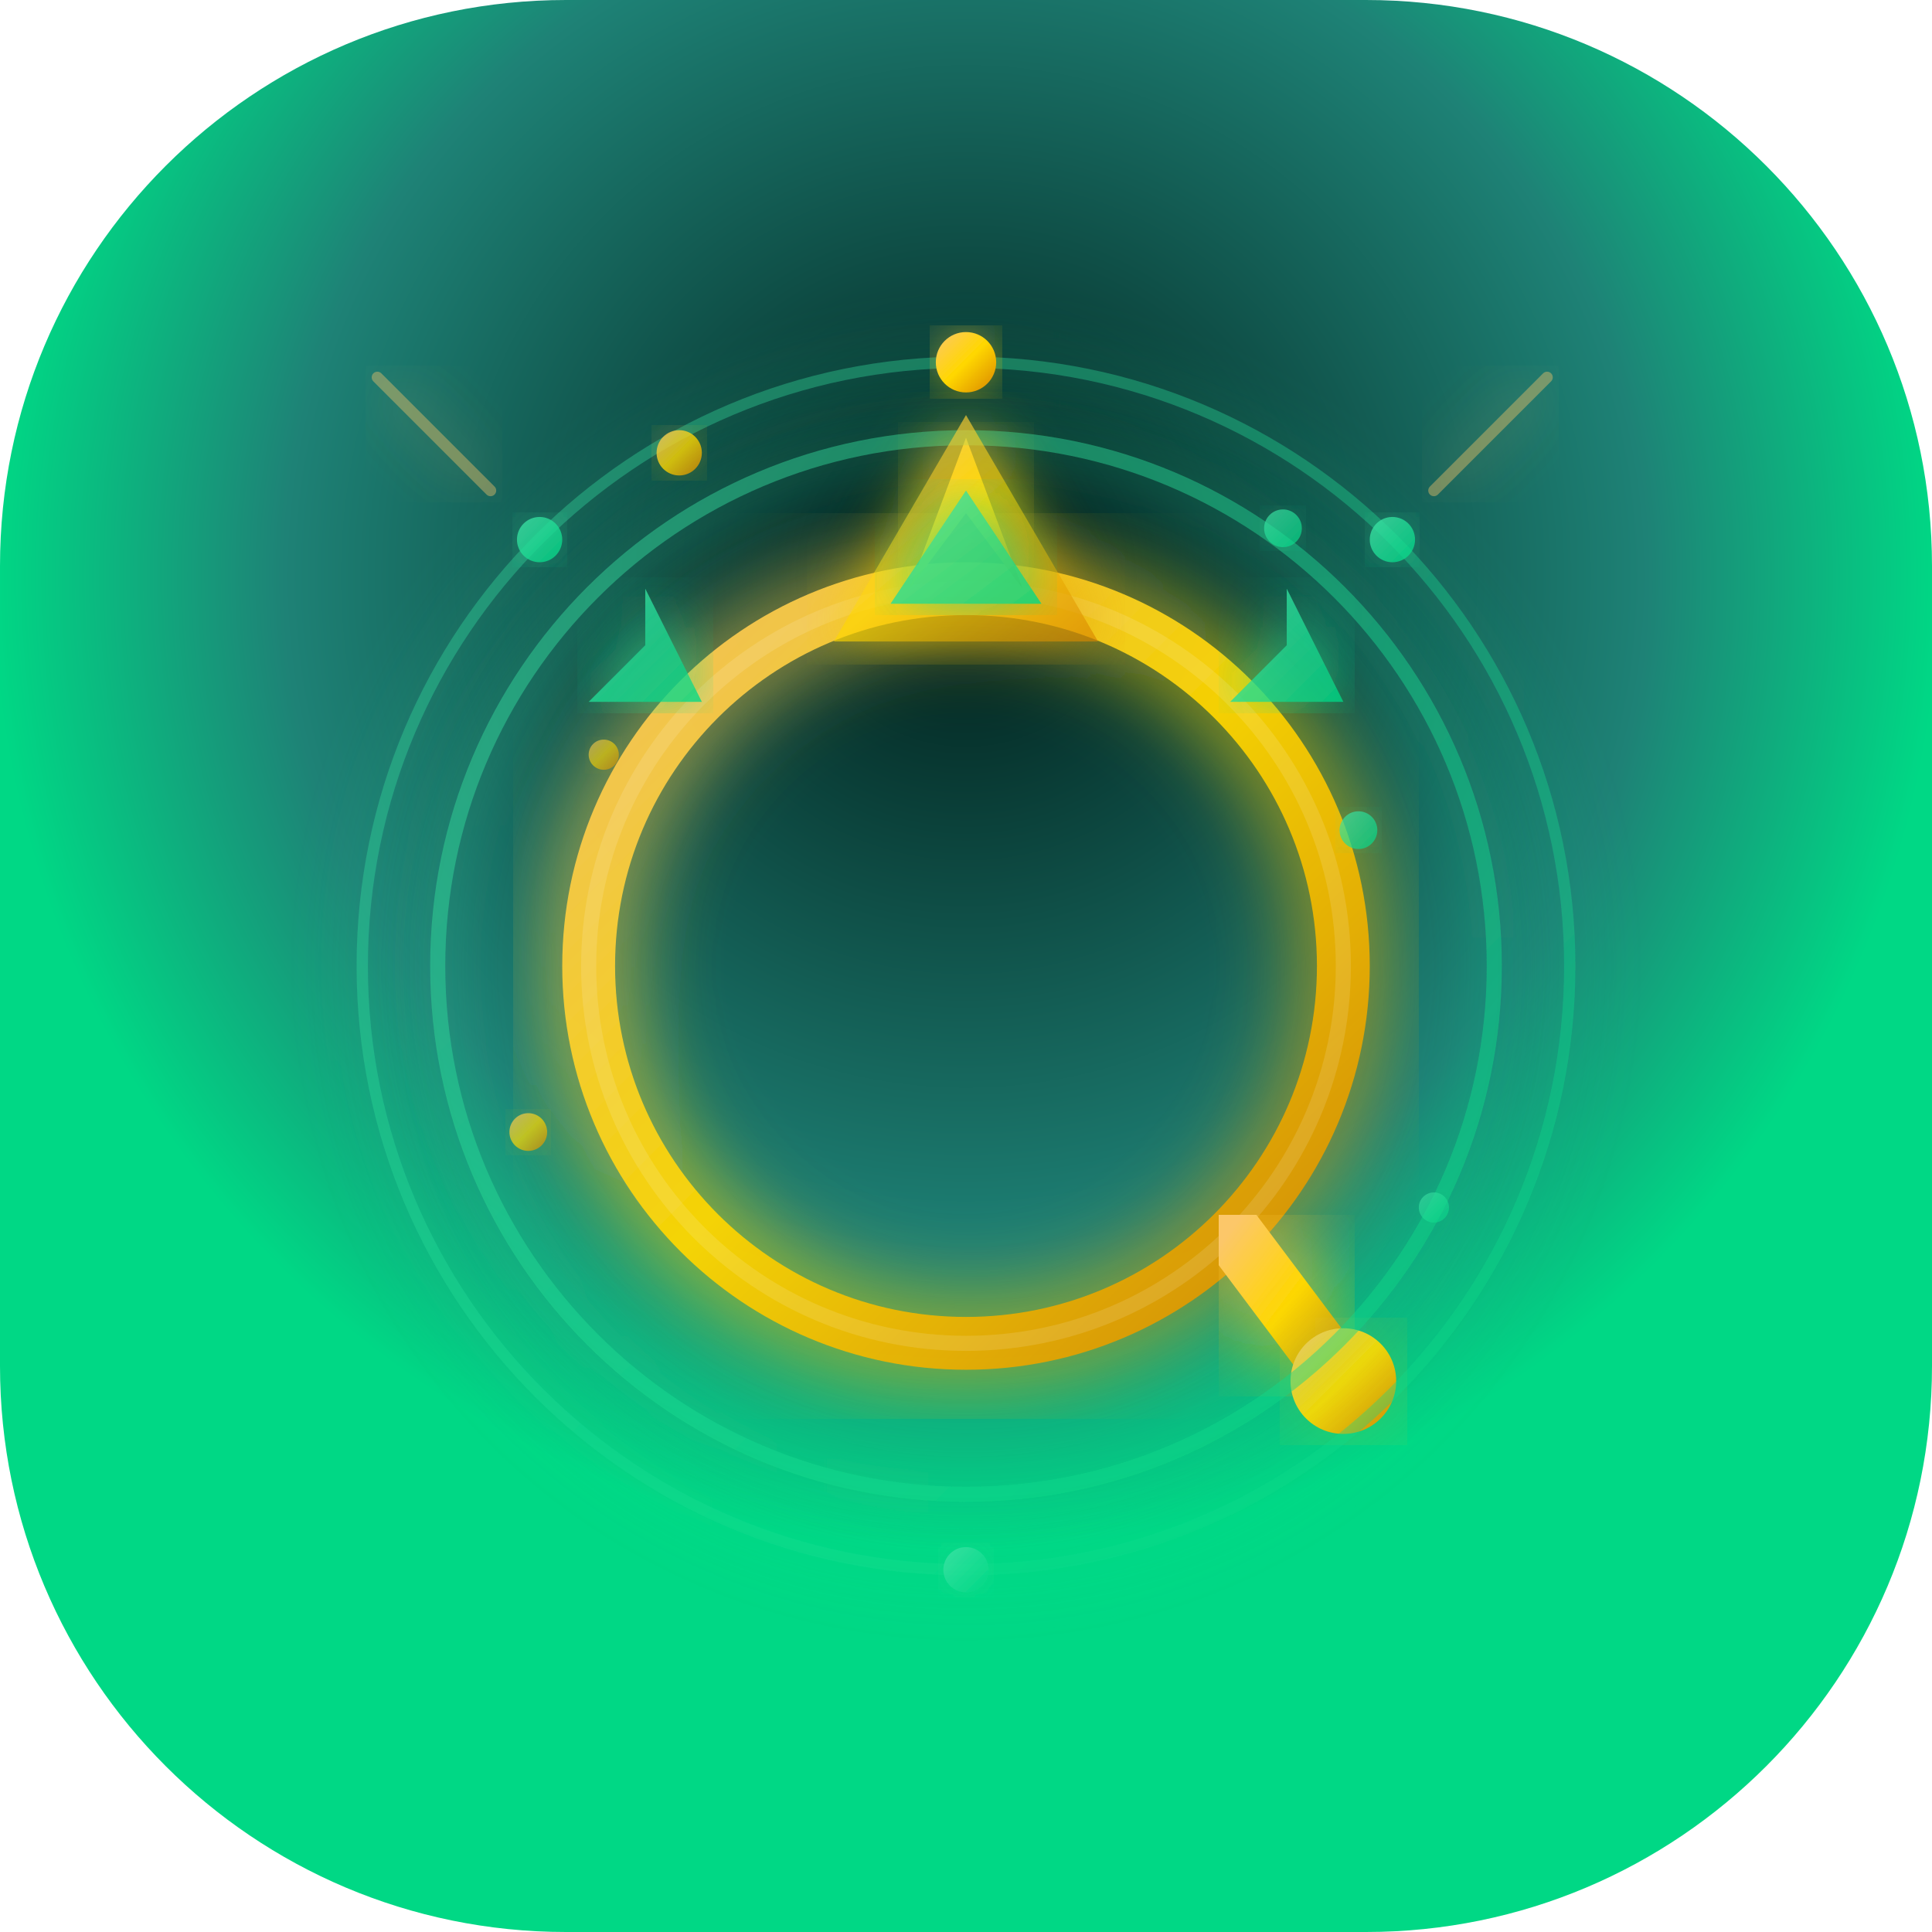
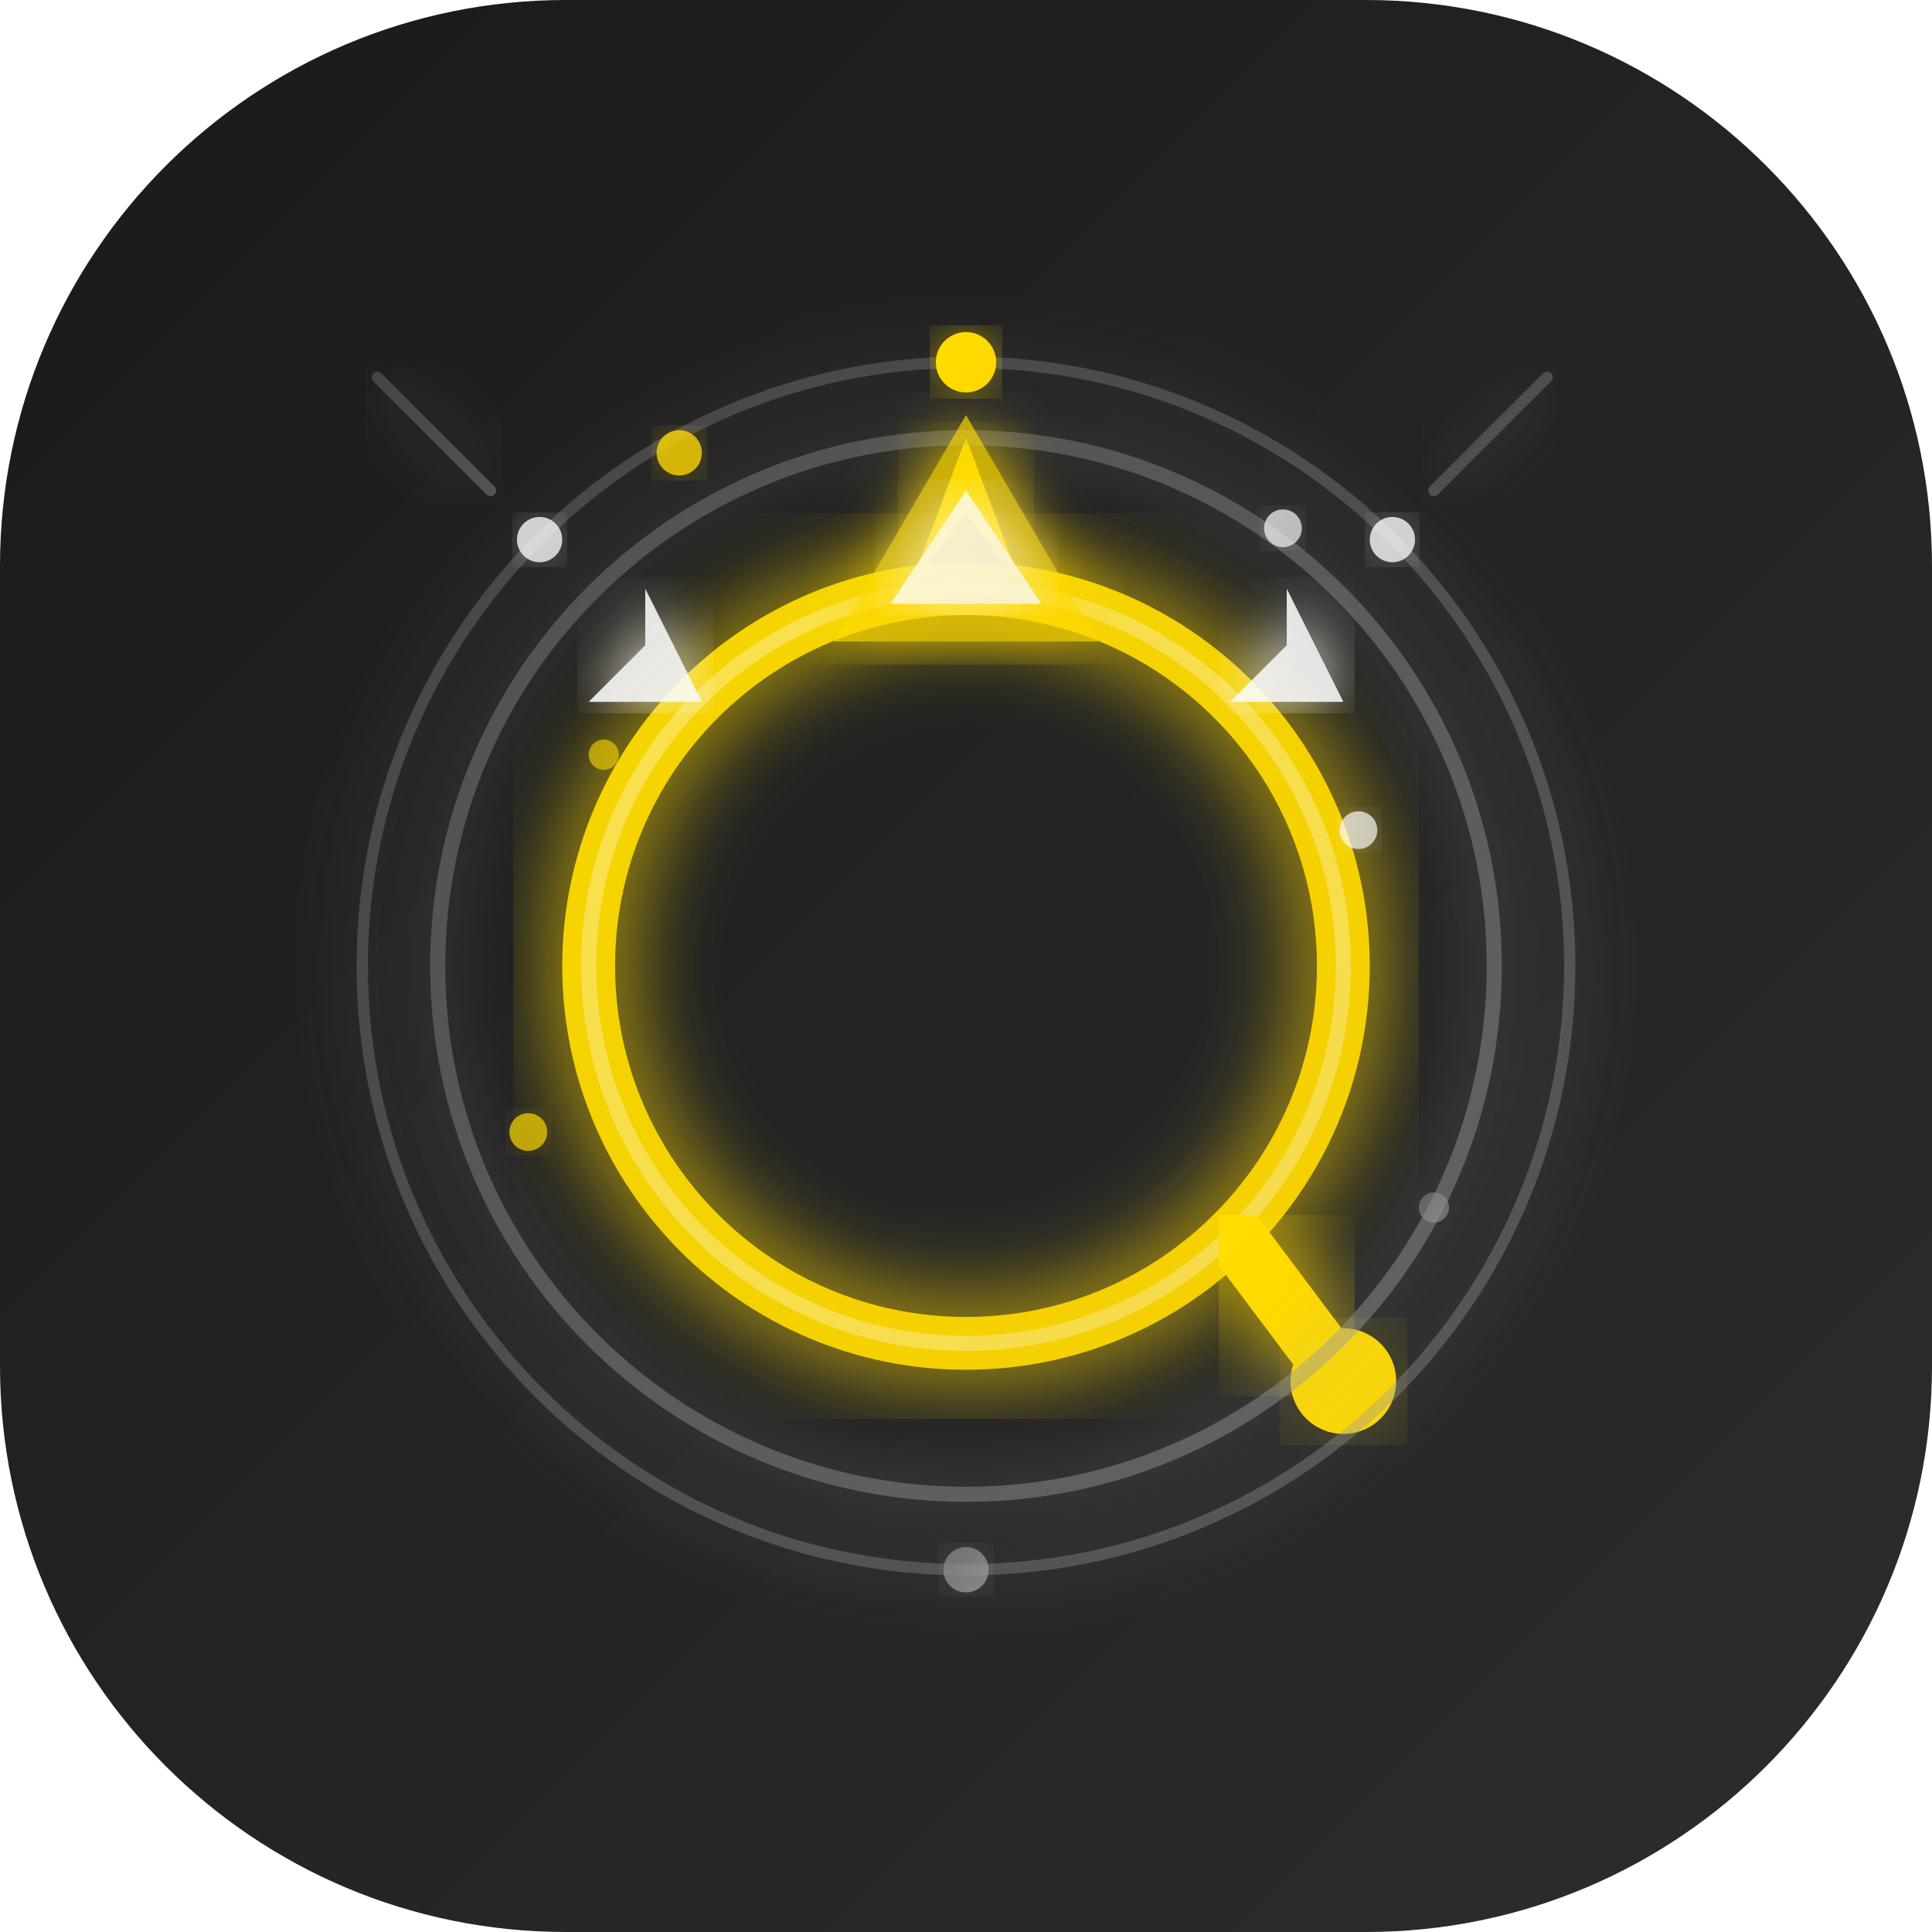
<svg xmlns="http://www.w3.org/2000/svg" width="200" height="200" viewBox="0 0 512 512" fill="none">
  <defs>
-     <radialGradient id="bgGradient" cx="50%" cy="30%">
-       <stop offset="0%" style="stop-color:#001c18;stop-opacity:1" />
-       <stop offset="70%" style="stop-color:#1e8276;stop-opacity:1" />
-       <stop offset="100%" style="stop-color:#00d885;stop-opacity:1" />
-     </radialGradient>
-     <linearGradient id="goldGradient" x1="0%" y1="0%" x2="100%" y2="100%">
-       <stop offset="0%" style="stop-color:#fcc769;stop-opacity:1" />
-       <stop offset="50%" style="stop-color:#ffd700;stop-opacity:1" />
-       <stop offset="100%" style="stop-color:#d88500;stop-opacity:1" />
+     <linearGradient id="bgGradient" x1="0%" y1="0%" x2="100%" y2="100%">
+       <stop offset="0%" style="stop-color:#1a1a1a;stop-opacity:1" />
+       <stop offset="100%" style="stop-color:#2d2d2d;stop-opacity:1" />
    </linearGradient>
-     <linearGradient id="greenGradient" x1="0%" y1="0%" x2="100%" y2="100%">
-       <stop offset="0%" style="stop-color:#43e3a7;stop-opacity:1" />
-       <stop offset="100%" style="stop-color:#00d885;stop-opacity:1" />
+     <linearGradient id="yellowGradient" x1="0%" y1="0%" x2="100%" y2="100%">
+       <stop offset="0%" style="stop-color:#FFDD00;stop-opacity:1" />
+       <stop offset="100%" style="stop-color:#FFD700;stop-opacity:1" />
+     </linearGradient>
+     <linearGradient id="whiteGradient" x1="0%" y1="0%" x2="100%" y2="100%">
+       <stop offset="0%" style="stop-color:#ffffff;stop-opacity:1" />
+       <stop offset="100%" style="stop-color:#f8f8f8;stop-opacity:1" />
+     </linearGradient>
+     <linearGradient id="grayGradient" x1="0%" y1="0%" x2="100%" y2="100%">
+       <stop offset="0%" style="stop-color:#808080;stop-opacity:1" />
+       <stop offset="100%" style="stop-color:#a0a0a0;stop-opacity:1" />
    </linearGradient>
    <filter id="glow">
      <feGaussianBlur stdDeviation="8" result="coloredBlur" />
      <feMerge>
        <feMergeNode in="coloredBlur" />
        <feMergeNode in="SourceGraphic" />
      </feMerge>
    </filter>
    <filter id="strongGlow">
      <feGaussianBlur stdDeviation="12" result="coloredBlur" />
      <feMerge>
        <feMergeNode in="coloredBlur" />
        <feMergeNode in="SourceGraphic" />
      </feMerge>
    </filter>
    <filter id="ultraGlow">
      <feGaussianBlur stdDeviation="20" result="coloredBlur" />
      <feMerge>
        <feMergeNode in="coloredBlur" />
        <feMergeNode in="SourceGraphic" />
      </feMerge>
    </filter>
  </defs>
  <rect width="512" height="512" rx="150" ry="150" fill="url(#bgGradient)" />
  <g transform="translate(256, 256)">
-     <circle cx="0" cy="0" r="100" stroke="url(#goldGradient)" stroke-width="14" fill="none" stroke-linecap="round" filter="url(#strongGlow)" opacity="0.95" />
-     <circle cx="0" cy="0" r="100" stroke="rgba(255,255,255,0.2)" stroke-width="4" fill="none" opacity="0.6" />
-     <path d="M 70,70 Q 85,90 100,110" stroke="url(#goldGradient)" stroke-width="16" stroke-linecap="round" fill="none" filter="url(#strongGlow)" />
-     <circle cx="100" cy="110" r="14" fill="url(#goldGradient)" filter="url(#ultraGlow)" />
+     <circle cx="0" cy="0" r="100" stroke="url(#yellowGradient)" stroke-width="14" fill="none" stroke-linecap="round" filter="url(#strongGlow)" opacity="0.95" />
+     <circle cx="0" cy="0" r="100" stroke="url(#whiteGradient)" stroke-width="4" fill="none" opacity="0.3" />
+     <path d="M 70,70 Q 85,90 100,110" stroke="url(#yellowGradient)" stroke-width="16" stroke-linecap="round" fill="none" filter="url(#strongGlow)" />
+     <circle cx="100" cy="110" r="14" fill="url(#yellowGradient)" filter="url(#ultraGlow)" />
  </g>
  <g transform="translate(256, 256)">
-     <path d="M 0,-120 L -15,-100 L 0,-140 L 15,-100 Z" fill="url(#goldGradient)" filter="url(#strongGlow)" />
-     <line x1="0" y1="-120" x2="0" y2="-160" stroke="url(#goldGradient)" stroke-width="12" stroke-linecap="round" filter="url(#glow)" />
-     <path d="M 85,-85 L 70,-70 L 100,-70 L 85,-100 Z" fill="url(#greenGradient)" filter="url(#glow)" opacity="0.8" />
-     <path d="M -85,-85 L -100,-70 L -70,-70 L -85,-100 Z" fill="url(#greenGradient)" filter="url(#glow)" opacity="0.8" />
+     <path d="M 0,-120 L -15,-100 L 0,-140 L 15,-100 Z" fill="url(#yellowGradient)" filter="url(#strongGlow)" />
+     <line x1="0" y1="-120" x2="0" y2="-160" stroke="url(#yellowGradient)" stroke-width="12" stroke-linecap="round" filter="url(#glow)" />
+     <path d="M 85,-85 L 70,-70 L 100,-70 L 85,-100 Z" fill="url(#whiteGradient)" filter="url(#glow)" opacity="0.9" />
+     <path d="M -85,-85 L -100,-70 L -70,-70 L -85,-100 Z" fill="url(#whiteGradient)" filter="url(#glow)" opacity="0.9" />
  </g>
  <g transform="translate(256, 256)">
-     <circle cx="0" cy="0" r="140" stroke="url(#greenGradient)" stroke-width="4" fill="none" opacity="0.5" filter="url(#glow)" />
-     <circle cx="0" cy="0" r="160" stroke="url(#greenGradient)" stroke-width="3" fill="none" opacity="0.4" filter="url(#glow)" />
-     <circle cx="0" cy="-160" r="8" fill="url(#goldGradient)" filter="url(#glow)" />
-     <circle cx="113" cy="-113" r="6" fill="url(#greenGradient)" filter="url(#glow)" opacity="0.8" />
-     <circle cx="-113" cy="-113" r="6" fill="url(#greenGradient)" filter="url(#glow)" opacity="0.8" />
-     <circle cx="0" cy="160" r="6" fill="url(#greenGradient)" filter="url(#glow)" opacity="0.8" />
+     <circle cx="0" cy="0" r="140" stroke="url(#grayGradient)" stroke-width="4" fill="none" opacity="0.5" filter="url(#glow)" />
+     <circle cx="0" cy="0" r="160" stroke="url(#grayGradient)" stroke-width="3" fill="none" opacity="0.4" filter="url(#glow)" />
+     <circle cx="0" cy="-160" r="8" fill="url(#yellowGradient)" filter="url(#glow)" />
+     <circle cx="113" cy="-113" r="6" fill="url(#whiteGradient)" filter="url(#glow)" opacity="0.8" />
+     <circle cx="-113" cy="-113" r="6" fill="url(#whiteGradient)" filter="url(#glow)" opacity="0.8" />
+     <circle cx="0" cy="160" r="6" fill="url(#grayGradient)" filter="url(#glow)" opacity="0.8" />
  </g>
  <g transform="translate(256, 150)">
-     <path d="M 0,-40 L -35,20 L 35,20 Z" fill="url(#goldGradient)" opacity="0.7" filter="url(#glow)" />
-     <path d="M 0,-20 L -20,10 L 20,10 Z" fill="url(#greenGradient)" opacity="0.8" filter="url(#glow)" />
+     <path d="M 0,-40 L -35,20 L 35,20 Z" fill="url(#yellowGradient)" opacity="0.7" filter="url(#glow)" />
+     <path d="M 0,-20 L -20,10 L 20,10 Z" fill="url(#whiteGradient)" opacity="0.8" filter="url(#glow)" />
  </g>
-   <circle cx="180" cy="120" r="6" fill="url(#goldGradient)" opacity="0.8" filter="url(#glow)" />
-   <circle cx="340" cy="140" r="5" fill="url(#greenGradient)" opacity="0.7" filter="url(#glow)" />
-   <circle cx="160" cy="200" r="4" fill="url(#goldGradient)" opacity="0.6" filter="url(#glow)" />
-   <circle cx="360" cy="220" r="5" fill="url(#greenGradient)" opacity="0.7" filter="url(#glow)" />
-   <circle cx="140" cy="300" r="5" fill="url(#goldGradient)" opacity="0.7" filter="url(#glow)" />
-   <circle cx="380" cy="320" r="4" fill="url(#greenGradient)" opacity="0.6" filter="url(#glow)" />
-   <line x1="100" y1="100" x2="130" y2="130" stroke="rgba(252,199,105,0.4)" stroke-width="3" stroke-linecap="round" filter="url(#glow)" />
-   <line x1="410" y1="100" x2="380" y2="130" stroke="rgba(252,199,105,0.4)" stroke-width="3" stroke-linecap="round" filter="url(#glow)" />
+   <circle cx="180" cy="120" r="6" fill="url(#yellowGradient)" opacity="0.8" filter="url(#glow)" />
+   <circle cx="340" cy="140" r="5" fill="url(#whiteGradient)" opacity="0.7" filter="url(#glow)" />
+   <circle cx="160" cy="200" r="4" fill="url(#yellowGradient)" opacity="0.6" filter="url(#glow)" />
+   <circle cx="360" cy="220" r="5" fill="url(#whiteGradient)" opacity="0.7" filter="url(#glow)" />
+   <circle cx="140" cy="300" r="5" fill="url(#yellowGradient)" opacity="0.7" filter="url(#glow)" />
+   <circle cx="380" cy="320" r="4" fill="url(#grayGradient)" opacity="0.6" filter="url(#glow)" />
+   <line x1="100" y1="100" x2="130" y2="130" stroke="url(#grayGradient)" stroke-width="3" stroke-linecap="round" opacity="0.4" filter="url(#glow)" />
+   <line x1="410" y1="100" x2="380" y2="130" stroke="url(#grayGradient)" stroke-width="3" stroke-linecap="round" opacity="0.4" filter="url(#glow)" />
</svg>
